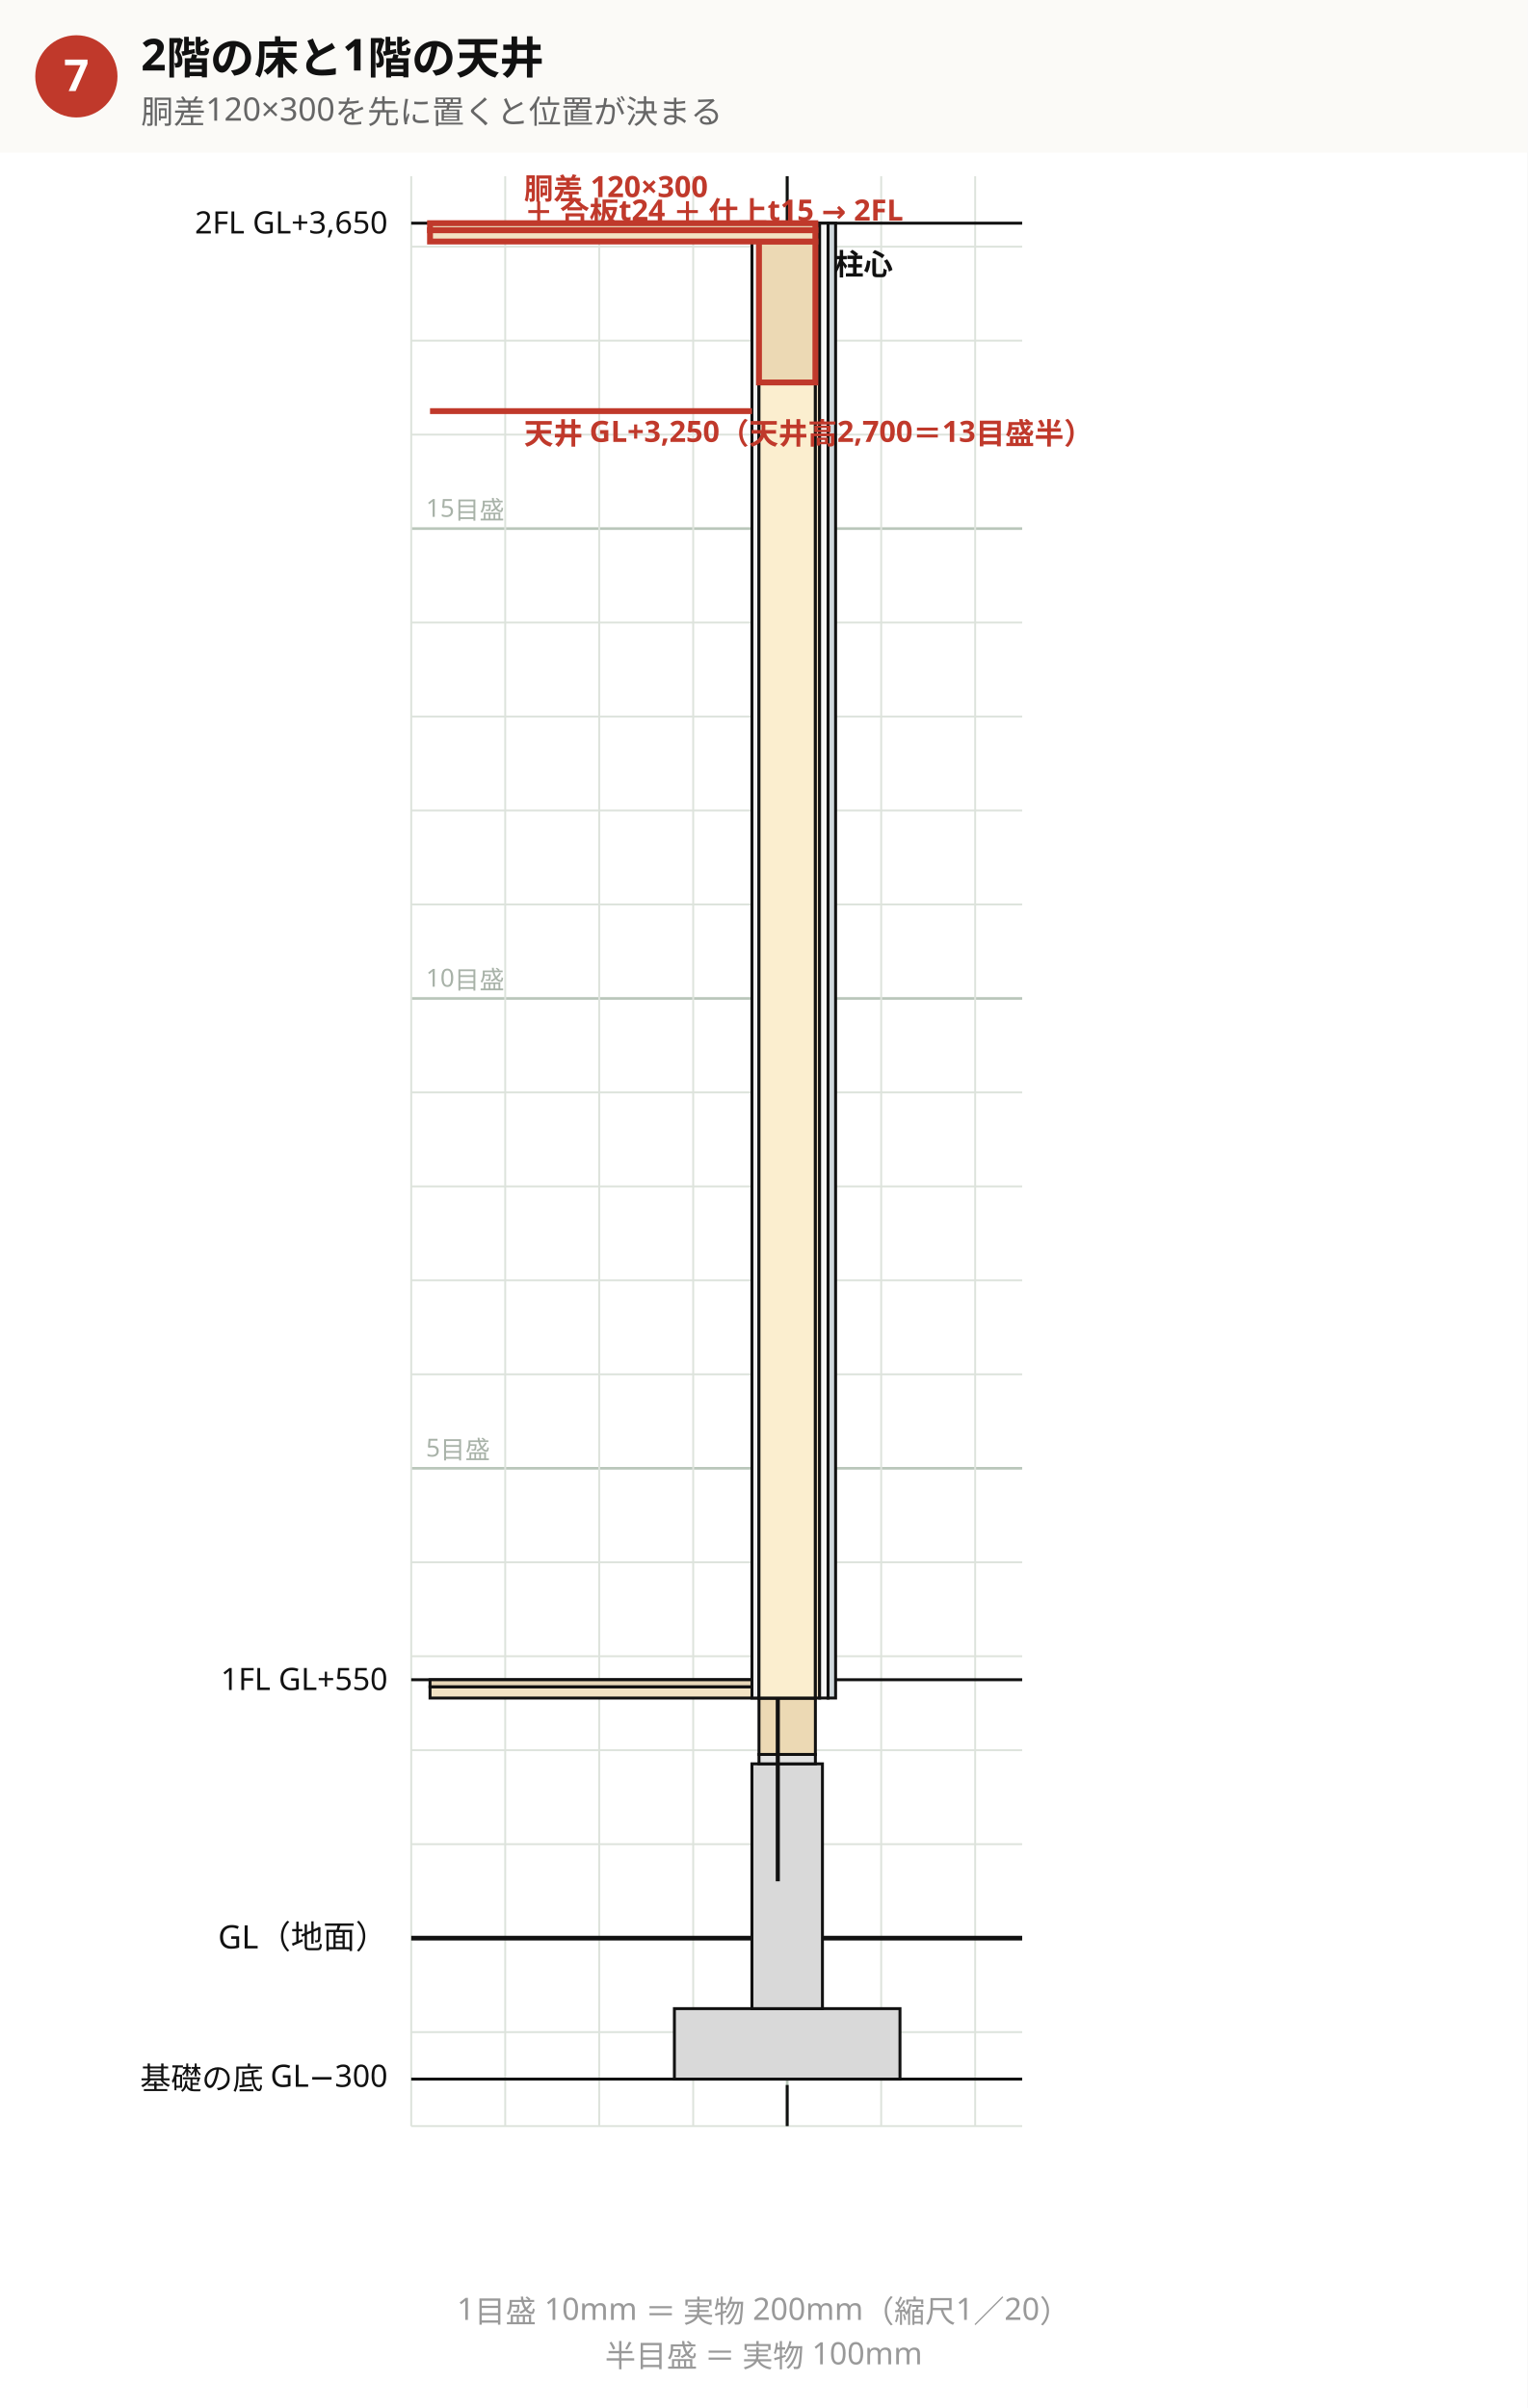
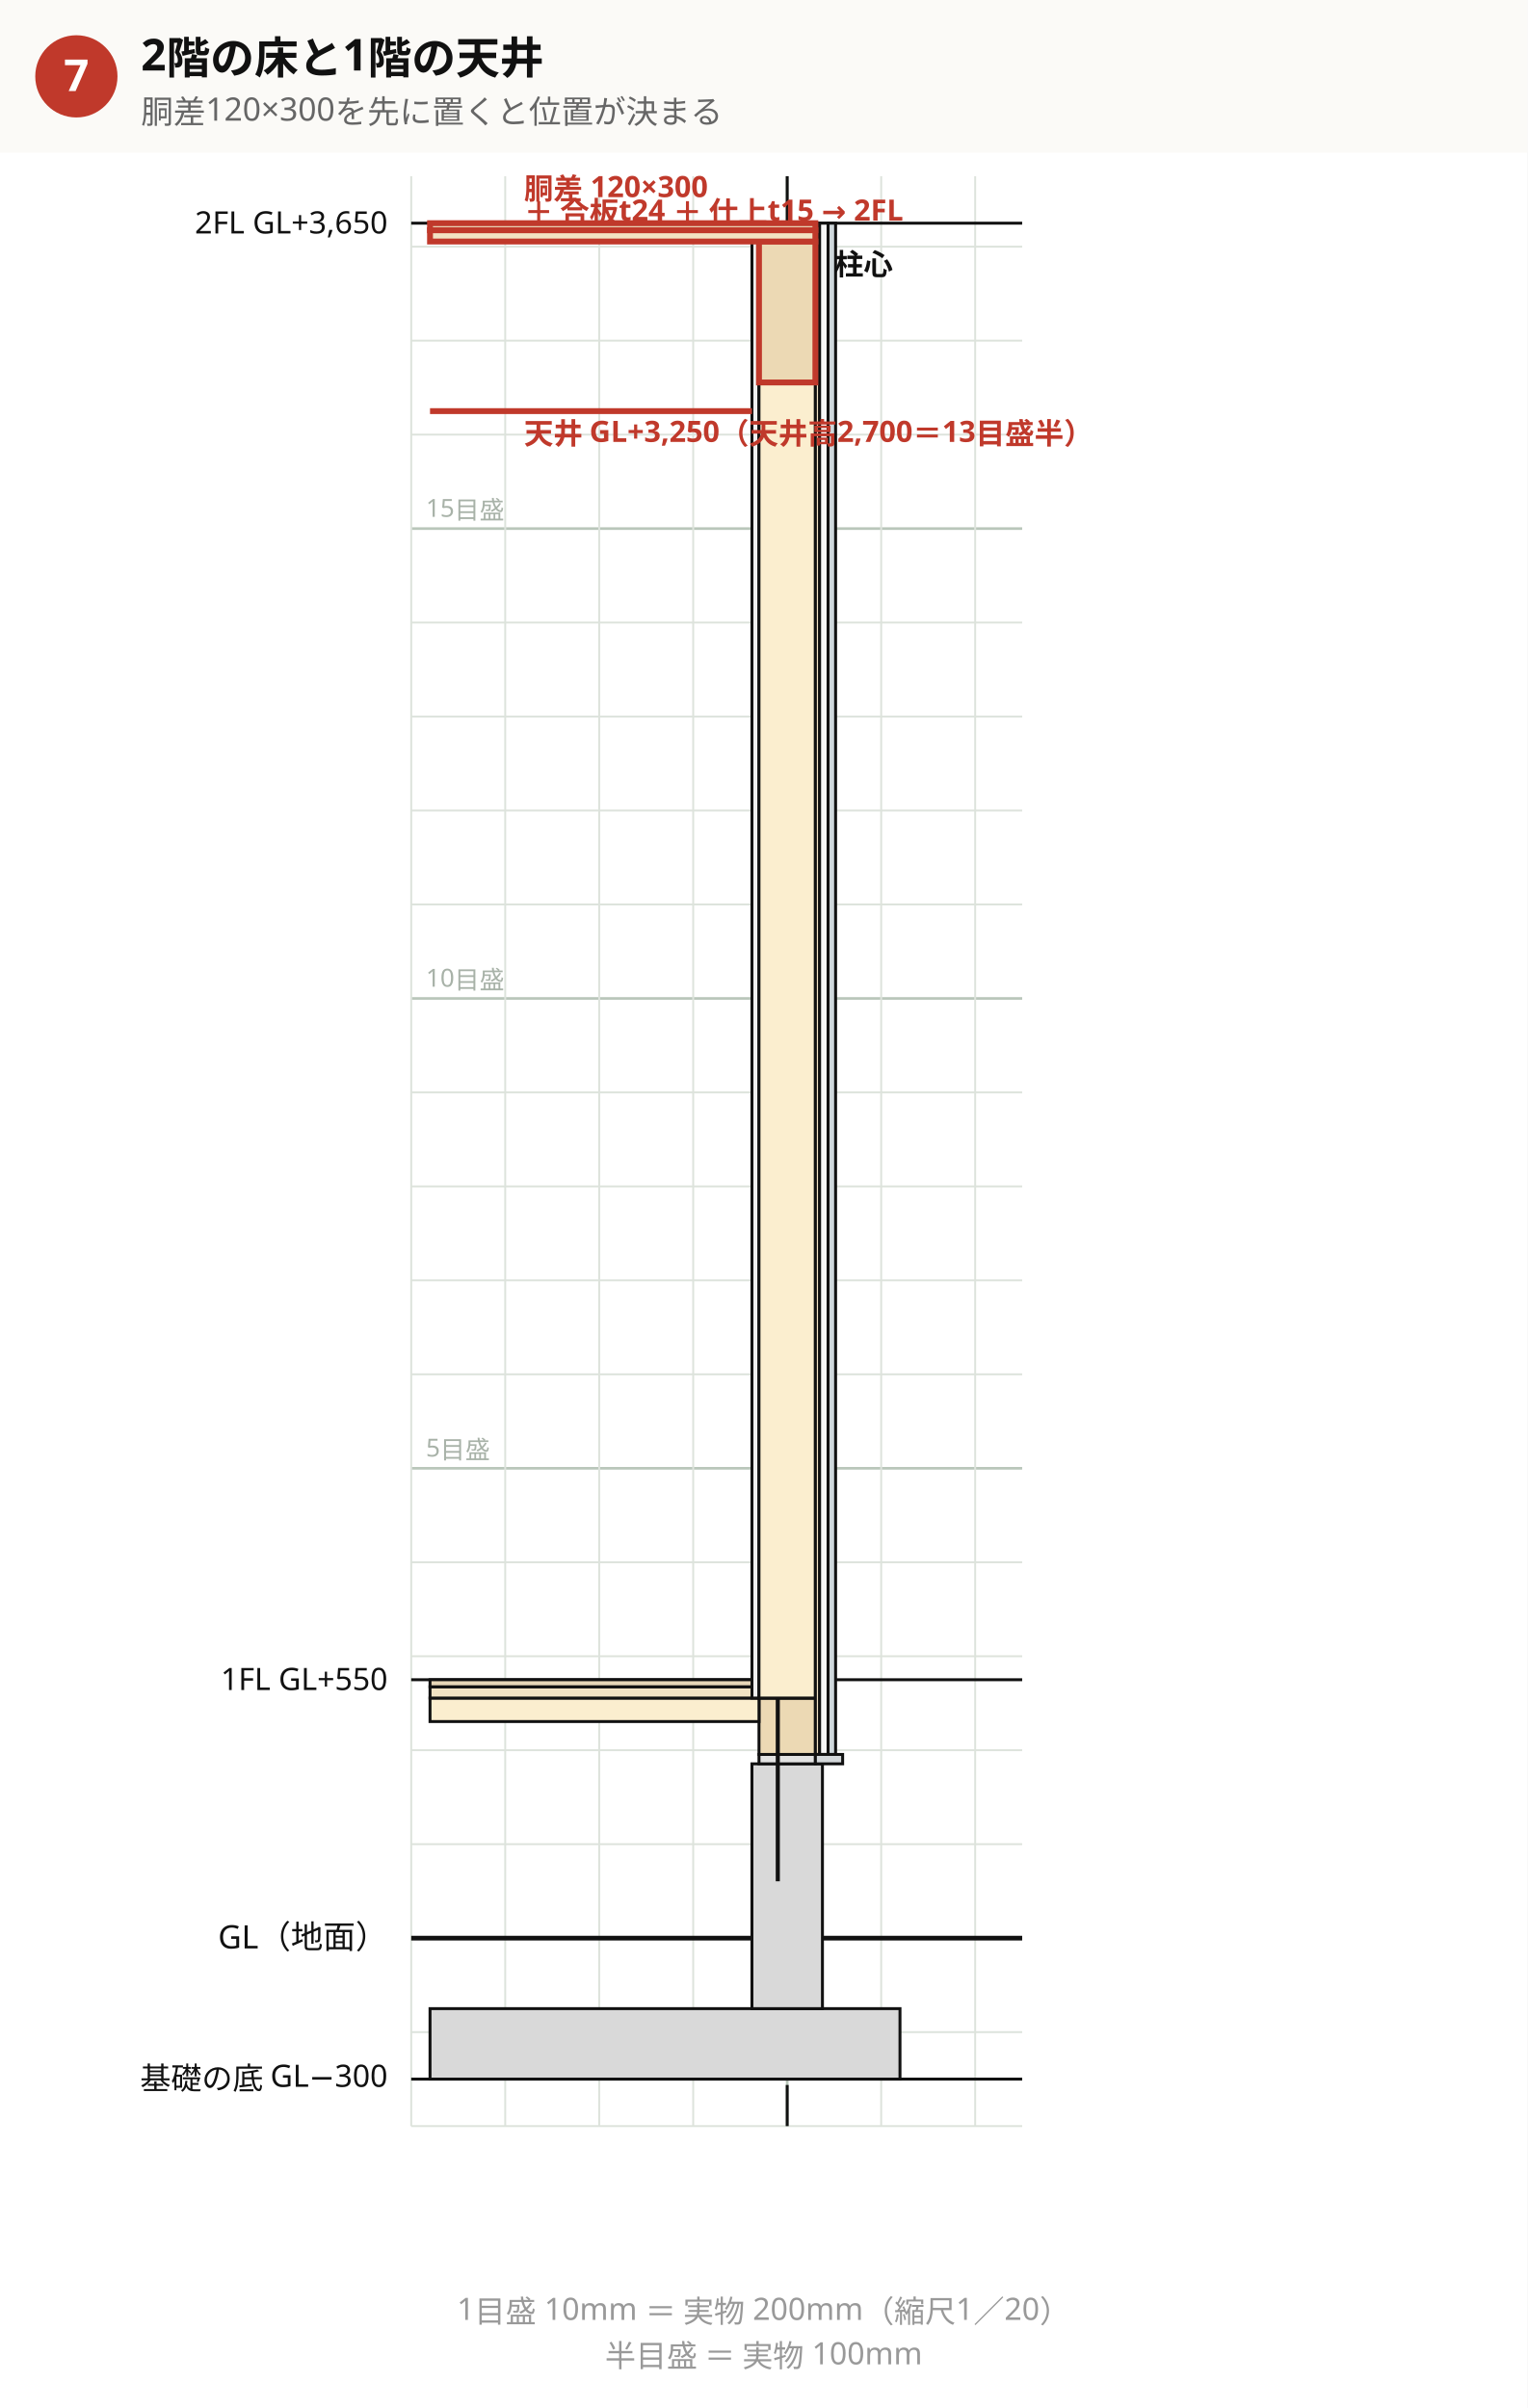
<svg xmlns="http://www.w3.org/2000/svg" viewBox="0 0 520 820" width="520" height="820" font-family="'Hiragino Sans','Hiragino Kaku Gothic ProN','Noto Sans JP','Yu Gothic',Meiryo,'IPAGothic',sans-serif">
  <rect width="520" height="820" fill="#ffffff" />
  <rect x="0" y="0" width="520" height="820" fill="#fff" stroke="none" />
  <line x1="140" y1="724" x2="348" y2="724" stroke="#dde3dc" stroke-width="0.65" />
  <line x1="140" y1="692" x2="348" y2="692" stroke="#dde3dc" stroke-width="0.65" />
  <line x1="140" y1="660" x2="348" y2="660" stroke="#b9c6ba" stroke-width="0.9" />
  <line x1="140" y1="628" x2="348" y2="628" stroke="#dde3dc" stroke-width="0.65" />
  <line x1="140" y1="596" x2="348" y2="596" stroke="#dde3dc" stroke-width="0.65" />
  <line x1="140" y1="564" x2="348" y2="564" stroke="#dde3dc" stroke-width="0.65" />
  <line x1="140" y1="532" x2="348" y2="532" stroke="#dde3dc" stroke-width="0.65" />
  <line x1="140" y1="500" x2="348" y2="500" stroke="#b9c6ba" stroke-width="0.9" />
  <text x="145" y="496" font-size="8.5" text-anchor="start" fill="#a8b2a8" font-weight="400" font-family="'Hiragino Sans','Hiragino Kaku Gothic ProN','Noto Sans JP','Yu Gothic',Meiryo,'IPAGothic',sans-serif">5目盛</text>
  <line x1="140" y1="468" x2="348" y2="468" stroke="#dde3dc" stroke-width="0.65" />
  <line x1="140" y1="436" x2="348" y2="436" stroke="#dde3dc" stroke-width="0.65" />
  <line x1="140" y1="404" x2="348" y2="404" stroke="#dde3dc" stroke-width="0.65" />
  <line x1="140" y1="372" x2="348" y2="372" stroke="#dde3dc" stroke-width="0.65" />
  <line x1="140" y1="340" x2="348" y2="340" stroke="#b9c6ba" stroke-width="0.9" />
  <text x="145" y="336" font-size="8.5" text-anchor="start" fill="#a8b2a8" font-weight="400" font-family="'Hiragino Sans','Hiragino Kaku Gothic ProN','Noto Sans JP','Yu Gothic',Meiryo,'IPAGothic',sans-serif">10目盛</text>
  <line x1="140" y1="308" x2="348" y2="308" stroke="#dde3dc" stroke-width="0.65" />
  <line x1="140" y1="276" x2="348" y2="276" stroke="#dde3dc" stroke-width="0.65" />
  <line x1="140" y1="244" x2="348" y2="244" stroke="#dde3dc" stroke-width="0.65" />
  <line x1="140" y1="212" x2="348" y2="212" stroke="#dde3dc" stroke-width="0.65" />
  <line x1="140" y1="180" x2="348" y2="180" stroke="#b9c6ba" stroke-width="0.9" />
  <text x="145" y="176" font-size="8.5" text-anchor="start" fill="#a8b2a8" font-weight="400" font-family="'Hiragino Sans','Hiragino Kaku Gothic ProN','Noto Sans JP','Yu Gothic',Meiryo,'IPAGothic',sans-serif">15目盛</text>
  <line x1="140" y1="148" x2="348" y2="148" stroke="#dde3dc" stroke-width="0.65" />
  <line x1="140" y1="116" x2="348" y2="116" stroke="#dde3dc" stroke-width="0.65" />
  <line x1="140" y1="84" x2="348" y2="84" stroke="#dde3dc" stroke-width="0.65" />
  <line x1="140" y1="60" x2="140" y2="724" stroke="#dde3dc" stroke-width="0.65" />
  <line x1="172" y1="60" x2="172" y2="724" stroke="#dde3dc" stroke-width="0.65" />
  <line x1="204" y1="60" x2="204" y2="724" stroke="#dde3dc" stroke-width="0.65" />
  <line x1="236" y1="60" x2="236" y2="724" stroke="#dde3dc" stroke-width="0.65" />
  <line x1="268" y1="60" x2="268" y2="724" stroke="#b9c6ba" stroke-width="0.9" />
  <line x1="300" y1="60" x2="300" y2="724" stroke="#dde3dc" stroke-width="0.65" />
  <line x1="332" y1="60" x2="332" y2="724" stroke="#dde3dc" stroke-width="0.65" />
  <line x1="140" y1="660" x2="348" y2="660" stroke="#111" stroke-width="1.6" />
  <text x="132" y="663.5" font-size="11" text-anchor="end" fill="#111" font-weight="400" font-family="'Hiragino Sans','Hiragino Kaku Gothic ProN','Noto Sans JP','Yu Gothic',Meiryo,'IPAGothic',sans-serif">GL（地面）</text>
  <line x1="268" y1="60" x2="268" y2="724" stroke="#111" stroke-width="1.0" stroke-dasharray="16 3 3 3" />
  <text x="294" y="93.6" font-size="10" text-anchor="middle" fill="#111" font-weight="700" font-family="'Hiragino Sans','Hiragino Kaku Gothic ProN','Noto Sans JP','Yu Gothic',Meiryo,'IPAGothic',sans-serif">柱心</text>
  <line x1="140" y1="708" x2="348" y2="708" stroke="#111" stroke-width="1.0" />
  <text x="132" y="711.5" font-size="10.5" text-anchor="end" fill="#111" font-weight="400" font-family="'Hiragino Sans','Hiragino Kaku Gothic ProN','Noto Sans JP','Yu Gothic',Meiryo,'IPAGothic',sans-serif">基礎の底  GL−300</text>
  <line x1="140" y1="572" x2="348" y2="572" stroke="#111" stroke-width="1.0" />
  <text x="132" y="575.5" font-size="10.5" text-anchor="end" fill="#111" font-weight="400" font-family="'Hiragino Sans','Hiragino Kaku Gothic ProN','Noto Sans JP','Yu Gothic',Meiryo,'IPAGothic',sans-serif">1FL  GL+550</text>
  <line x1="140" y1="76" x2="348" y2="76" stroke="#111" stroke-width="1.0" />
  <text x="132" y="79.5" font-size="10.5" text-anchor="end" fill="#111" font-weight="400" font-family="'Hiragino Sans','Hiragino Kaku Gothic ProN','Noto Sans JP','Yu Gothic',Meiryo,'IPAGothic',sans-serif">2FL  GL+3,650</text>
-   <rect x="229.6" y="684" width="76.8" height="24" fill="#d9d9d9" stroke="#111" stroke-width="1.0" />
+   <rect x="146.4" y="684" width="160" height="24" fill="#d9d9d9" stroke="#111" stroke-width="1.0" />
  <rect x="256" y="600.64" width="24" height="83.36" fill="#d9d9d9" stroke="#111" stroke-width="1.0" />
  <rect x="258.4" y="597.44" width="19.2" height="3.2" fill="#e2e2e2" stroke="#111" stroke-width="1.0" />
  <rect x="258.4" y="578.24" width="19.2" height="19.2" fill="#ecd9b4" stroke="#111" stroke-width="1.0" />
  <line x1="264.8" y1="573.44" x2="264.8" y2="640.64" stroke="#111" stroke-width="1.4" />
+   <rect x="146.4" y="578.24" width="112" height="8" fill="#fbeecf" stroke="#111" stroke-width="1.0" />
  <rect x="146.4" y="574.4" width="131.2" height="3.84" fill="#f2e3c4" stroke="#111" stroke-width="1.0" />
  <rect x="146.4" y="572" width="131.2" height="2.4" fill="#e8d7b8" stroke="#111" stroke-width="1.0" />
  <rect x="256" y="76" width="2.4" height="502.24" fill="#efefef" stroke="#111" stroke-width="1.0" />
  <rect x="258.4" y="130.24" width="19.2" height="448" fill="#fbeecf" stroke="#111" stroke-width="1.0" />
-   <rect x="277.6" y="76" width="1.44" height="502.24" fill="#f2e3c4" stroke="#111" stroke-width="1.0" />
-   <rect x="279.04" y="76" width="2.88" height="502.24" fill="#f7f7f7" stroke="#111" stroke-width="1.0" />
-   <rect x="281.92" y="76" width="2.56" height="502.24" fill="#cfd8dc" stroke="#111" stroke-width="1.0" />
+   <rect x="277.6" y="76" width="1.44" height="521.44" fill="#f2e3c4" stroke="#111" stroke-width="1.0" />
+   <rect x="279.04" y="76" width="2.88" height="521.44" fill="#f7f7f7" stroke="#111" stroke-width="1.0" />
+   <rect x="281.92" y="76" width="2.56" height="521.44" fill="#cfd8dc" stroke="#111" stroke-width="1.0" />
+   <rect x="277.6" y="597.44" width="9.28" height="3.2" fill="#d3d7da" stroke="#111" stroke-width="1.0" />
  <rect x="258.4" y="82.24" width="19.2" height="48" fill="#ecd9b4" stroke="#c0392b" stroke-width="2.0" />
  <rect x="146.4" y="78.4" width="131.2" height="3.84" fill="#f2e3c4" stroke="#c0392b" stroke-width="2.0" />
  <rect x="146.4" y="76" width="131.2" height="2.4" fill="#e8d7b8" stroke="#c0392b" stroke-width="2.0" />
  <line x1="146.4" y1="140" x2="256" y2="140" stroke="#c0392b" stroke-width="2.0" />
  <text x="178.4" y="67.84" font-size="10" text-anchor="start" fill="#c0392b" font-weight="700" font-family="'Hiragino Sans','Hiragino Kaku Gothic ProN','Noto Sans JP','Yu Gothic',Meiryo,'IPAGothic',sans-serif">胴差 120×300</text>
  <text x="178.4" y="75.84" font-size="10" text-anchor="start" fill="#c0392b" font-weight="700" font-family="'Hiragino Sans','Hiragino Kaku Gothic ProN','Noto Sans JP','Yu Gothic',Meiryo,'IPAGothic',sans-serif">＋ 合板t24 ＋ 仕上t15 → 2FL</text>
  <text x="178.4" y="151.2" font-size="10" text-anchor="start" fill="#c0392b" font-weight="700" font-family="'Hiragino Sans','Hiragino Kaku Gothic ProN','Noto Sans JP','Yu Gothic',Meiryo,'IPAGothic',sans-serif">天井 GL+3,250（天井高2,700＝13目盛半）</text>
  <rect x="0" y="0" width="520" height="52" fill="#fbfaf7" stroke="none" />
  <circle cx="26" cy="26" r="14" fill="#c0392b" />
  <text x="26" y="31" font-size="15" text-anchor="middle" fill="#fff" font-weight="700" font-family="'Hiragino Sans','Hiragino Kaku Gothic ProN','Noto Sans JP','Yu Gothic',Meiryo,'IPAGothic',sans-serif">7</text>
  <text x="48" y="24" font-size="15" text-anchor="start" fill="#111" font-weight="700" font-family="'Hiragino Sans','Hiragino Kaku Gothic ProN','Noto Sans JP','Yu Gothic',Meiryo,'IPAGothic',sans-serif">2階の床と1階の天井</text>
  <text x="48" y="42" font-size="11" text-anchor="start" fill="#666" font-weight="400" font-family="'Hiragino Sans','Hiragino Kaku Gothic ProN','Noto Sans JP','Yu Gothic',Meiryo,'IPAGothic',sans-serif">胴差120×300を先に置くと位置が決まる</text>
  <text x="260" y="790" font-size="10.5" text-anchor="middle" fill="#999" font-weight="400" font-family="'Hiragino Sans','Hiragino Kaku Gothic ProN','Noto Sans JP','Yu Gothic',Meiryo,'IPAGothic',sans-serif">1目盛 10mm ＝ 実物 200mm（縮尺1／20）</text>
  <text x="260" y="806" font-size="10.5" text-anchor="middle" fill="#999" font-weight="400" font-family="'Hiragino Sans','Hiragino Kaku Gothic ProN','Noto Sans JP','Yu Gothic',Meiryo,'IPAGothic',sans-serif">半目盛 ＝ 実物 100mm</text>
</svg>
